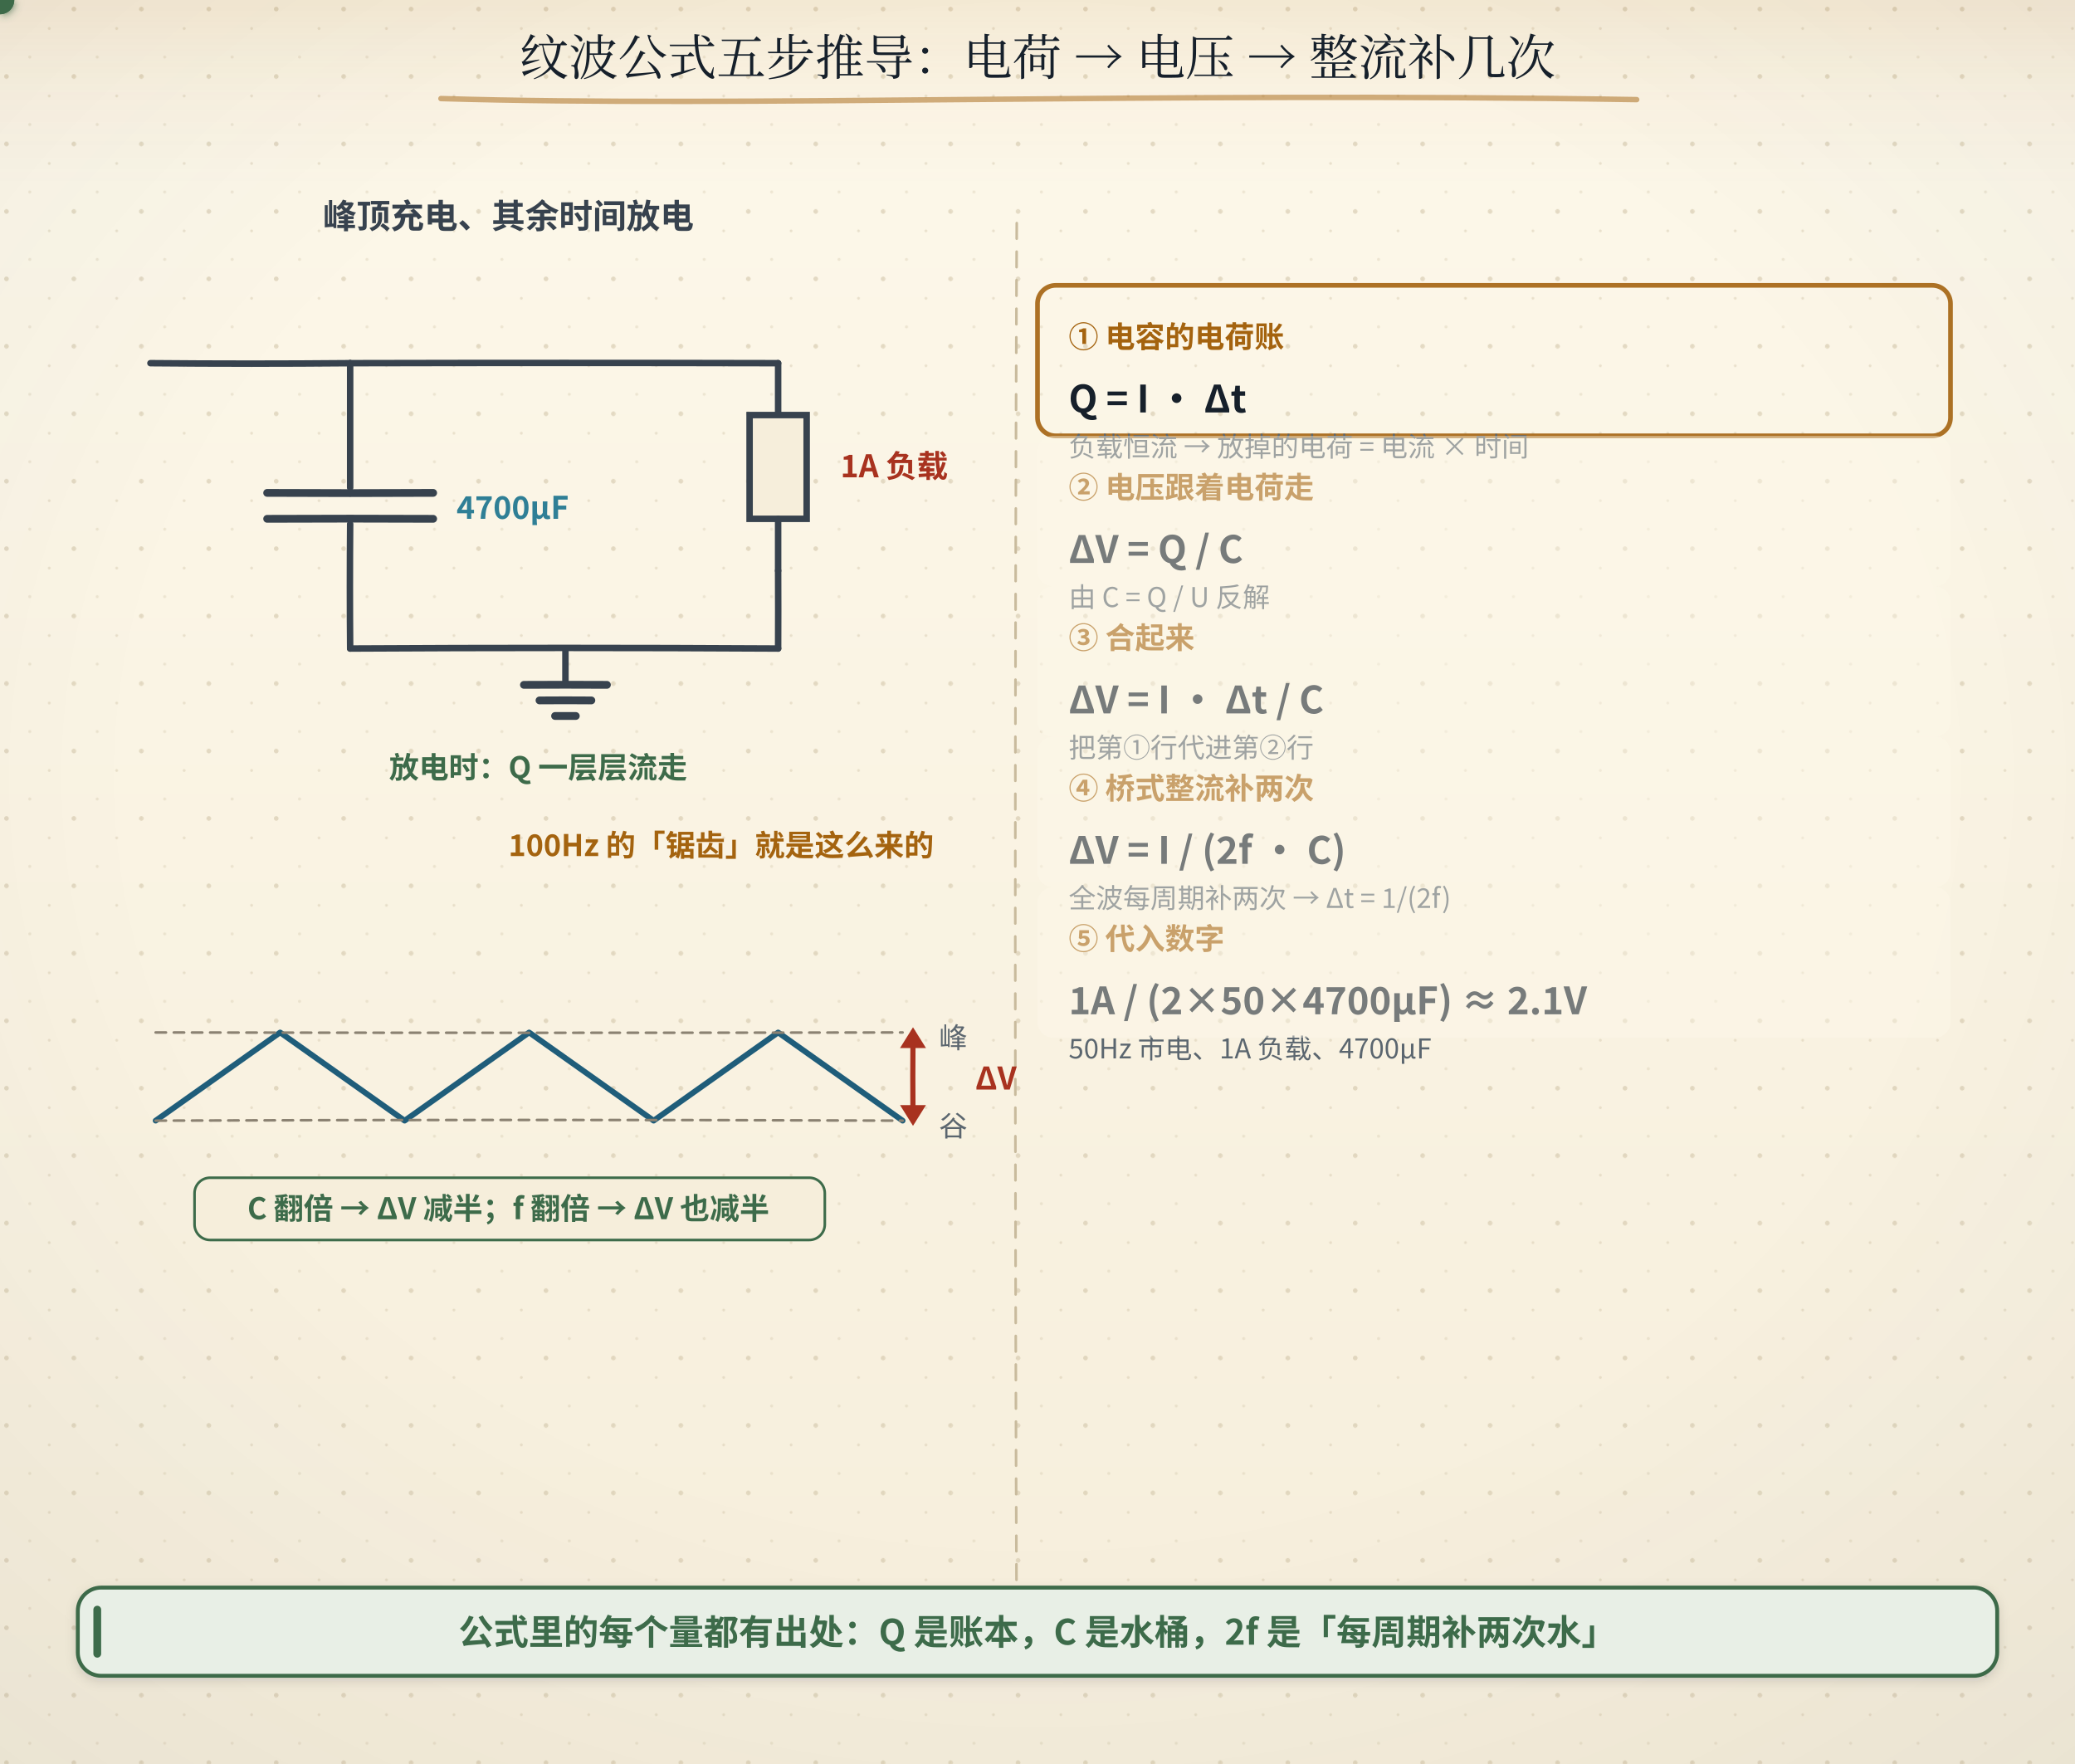
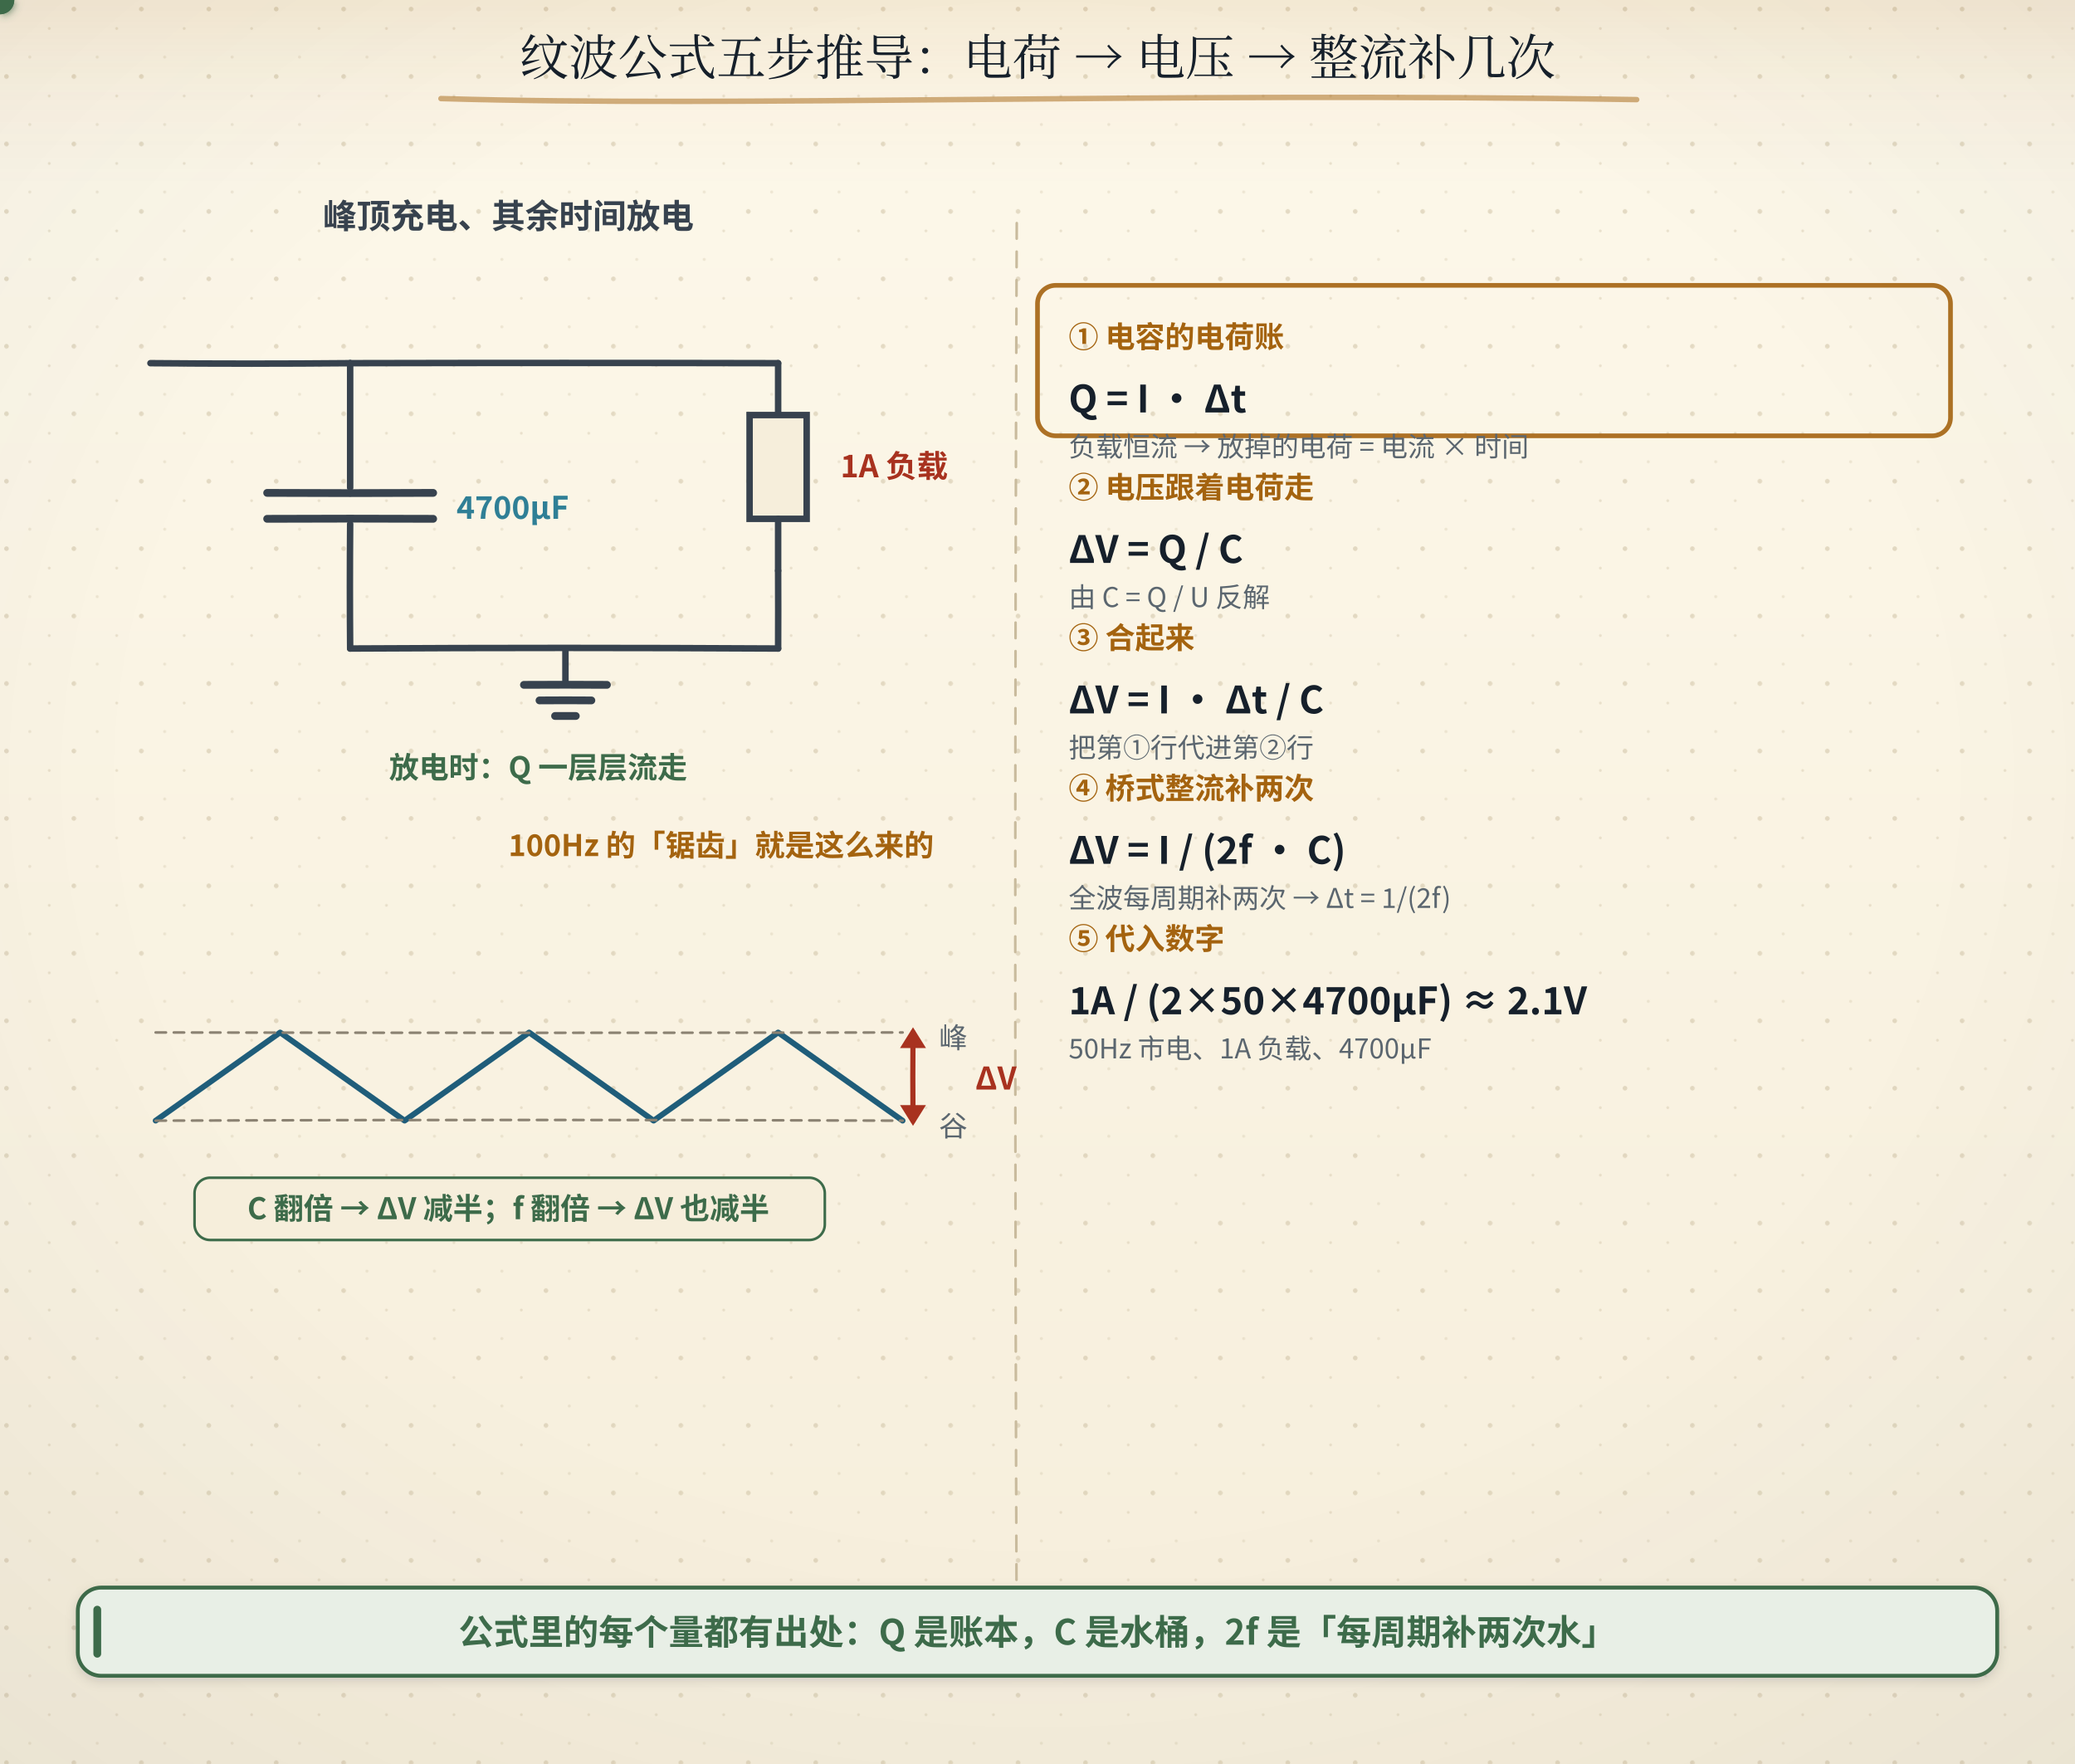
<svg xmlns="http://www.w3.org/2000/svg" width="800" height="680" viewBox="0 0 800 680" role="img" aria-labelledby="ttl">
  <defs>
    <linearGradient id="bgL" x1="0" y1="0" x2="0" y2="1">
      <stop offset="0" stop-color="#fdf8ea" />
      <stop offset="1" stop-color="#f6eedb" />
    </linearGradient>
    <linearGradient id="bgD" x1="0" y1="0" x2="0" y2="1">
      <stop offset="0" stop-color="#141310" />
      <stop offset="1" stop-color="#1d1a14" />
    </linearGradient>
    <radialGradient id="vig" cx="0.5" cy="0.44" r="0.78">
      <stop offset="0.55" stop-color="#16202b" stop-opacity="0" />
      <stop offset="1" stop-color="#16202b" stop-opacity="0.055" />
    </radialGradient>
    <linearGradient id="hdr" x1="0" y1="0" x2="0" y2="1">
      <stop offset="0" stop-color="#a4630f" stop-opacity="0.10" />
      <stop offset="0.55" stop-color="#a4630f" stop-opacity="0.028" />
      <stop offset="1" stop-color="#a4630f" stop-opacity="0" />
    </linearGradient>
    <linearGradient id="hdrD" x1="0" y1="0" x2="0" y2="1">
      <stop offset="0" stop-color="#dcab63" stop-opacity="0.13" />
      <stop offset="0.55" stop-color="#dcab63" stop-opacity="0.04" />
      <stop offset="1" stop-color="#dcab63" stop-opacity="0" />
    </linearGradient>
    <pattern id="dots" width="26" height="26" patternUnits="userSpaceOnUse">
      <circle cx="2.5" cy="3.5" r="0.9" fill="#c9bb9d" />
      <circle cx="19" cy="11" r="0.55" fill="#c9bb9d" opacity="0.7" />
      <circle cx="11.5" cy="22" r="0.6" fill="#c9bb9d" opacity="0.55" />
    </pattern>
    <filter id="soft" x="-40%" y="-40%" width="180%" height="180%">
      <feDropShadow dx="0" dy="1.4" stdDeviation="2" flood-color="#16202b" flood-opacity="0.13" />
    </filter>
    <filter id="pglow" x="-70%" y="-70%" width="240%" height="240%">
      <feGaussianBlur stdDeviation="1.7" result="b" />
      <feMerge>
        <feMergeNode in="b" />
        <feMergeNode in="SourceGraphic" />
      </feMerge>
    </filter>
  </defs>
  <rect class="page-bg" width="800" height="680" fill="url(#bgL)" />
  <rect class="page-grain" width="800" height="680" fill="url(#dots)" />
  <rect class="page-vig" width="800" height="680" fill="url(#vig)" />
  <rect class="page-hdr" width="800" height="72" fill="url(#hdr)" />
  <style>
text{font-family:"Segoe UI","Microsoft YaHei","PingFang SC","Hiragino Sans GB","Noto Sans CJK SC","Source Han Sans SC","Noto Sans SC",sans-serif;}
line,path,polyline,polygon{stroke-linecap:round;stroke-linejoin:round}
.page-bg{fill:url(#bgL)}
.page-grain{opacity:.5}
.page-vig{opacity:1}
.page-hdr{fill:url(#hdr)}
@media (prefers-color-scheme: dark){
.page-bg{fill:url(#bgD)}
.page-grain{opacity:.34}
.page-vig{opacity:.5}
.page-hdr{fill:url(#hdrD)}
[fill="#fdf8ea"]{fill:#141310}
[stroke="#fdf8ea"]{stroke:#141310}
[fill="#f6eedb"]{fill:#1d1a14}
[stroke="#f6eedb"]{stroke:#1d1a14}
[fill="#e0d3b8"]{fill:#3b3529}
[stroke="#e0d3b8"]{stroke:#3b3529}
[fill="#c9bb9d"]{fill:#4a4436}
[stroke="#c9bb9d"]{stroke:#4a4436}
[fill="#16202b"]{fill:#ece4d3}
[stroke="#16202b"]{stroke:#ece4d3}
[fill="#37424e"]{fill:#cfc6b4}
[stroke="#37424e"]{stroke:#cfc6b4}
[fill="#5b666f"]{fill:#a79e8b}
[stroke="#5b666f"]{stroke:#a79e8b}
[fill="#8b8272"]{fill:#857c6c}
[stroke="#8b8272"]{stroke:#857c6c}
text[fill="#fdf8ea"]{fill:#f9f3e3}
[fill="#e6eff3"]{fill:#17262e}
[fill="#e4f1f3"]{fill:#15262a}
[fill="#e8efe6"]{fill:#182418}
[fill="#f6e7e1"]{fill:#281a16}
[fill="#f7eedb"]{fill:#292114}
[fill="#efe8ee"]{fill:#241c22}
text[fill="#1f5d7a"]{fill:#7fb7cf}
:is(rect,circle,path,line,polygon,polyline,ellipse,g)[fill="#1f5d7a"]{fill:#2b4d5f}
[stroke="#1f5d7a"]{stroke:#6fa3b9}
text[fill="#2f7f96"]{fill:#8ac9d8}
:is(rect,circle,path,line,polygon,polyline,ellipse,g)[fill="#2f7f96"]{fill:#2b5660}
[stroke="#2f7f96"]{stroke:#77b2c1}
text[fill="#3d6b4a"]{fill:#98c096}
:is(rect,circle,path,line,polygon,polyline,ellipse,g)[fill="#3d6b4a"]{fill:#2f4a33}
[stroke="#3d6b4a"]{stroke:#7aa87c}
text[fill="#a8321f"]{fill:#e0907a}
:is(rect,circle,path,line,polygon,polyline,ellipse,g)[fill="#a8321f"]{fill:#55231b}
[stroke="#a8321f"]{stroke:#c07a63}
text[fill="#a4630f"]{fill:#dcab63}
:is(rect,circle,path,line,polygon,polyline,ellipse,g)[fill="#a4630f"]{fill:#553a17}
[stroke="#a4630f"]{stroke:#c08a45}
text[fill="#6b3f63"]{fill:#c4a2bf}
:is(rect,circle,path,line,polygon,polyline,ellipse,g)[fill="#6b3f63"]{fill:#452c40}
[stroke="#6b3f63"]{stroke:#a17c9b}
}
</style>
  <path d="M170 38 c 115 3.4 276 -2.6 461 0.4" fill="none" stroke="#a4630f" stroke-width="2.1" stroke-linecap="round" opacity="0.5" />
  <text x="400" y="29" text-anchor="middle" font-size="19" font-weight="bold" fill="#16202b" style="font-family:'KaiTi','STKaiti','Kaiti SC','LXGW WenKai','Noto Serif CJK SC','Source Han Serif SC','Songti SC','SimSun','Noto Serif SC',serif;font-weight:400">纹波公式五步推导：电荷 → 电压 → 整流补几次</text>
  <path d="M392 86 Q390.86 361.00 392 636" fill="none" stroke="#c9bb9d" stroke-width="1" stroke-dasharray="6,5" />
  <text x="196" y="88" text-anchor="middle" font-size="13" font-weight="bold" fill="#37424e">峰顶充电、其余时间放电</text>
  <path d="M58 140 Q96.50 140.35 135 140" fill="none" stroke="#37424e" stroke-width="2.5" />
  <path d="M135 140 Q134.97 164.00 135 188" fill="none" stroke="#37424e" stroke-width="2.5" />
  <path d="M103 190 Q135.00 190.17 167 190" fill="none" stroke="#37424e" stroke-width="3" />
  <path d="M103 200 Q135.00 199.86 167 200" fill="none" stroke="#37424e" stroke-width="3" />
  <path d="M135 202 Q134.80 226.00 135 250" fill="none" stroke="#37424e" stroke-width="2.5" />
  <text x="176" y="200" font-size="12" font-weight="bold" fill="#2f7f96">4700µF</text>
  <path d="M135 140 Q217.50 139.81 300 140" fill="none" stroke="#37424e" stroke-width="2.5" />
  <path d="M300 140 Q299.97 150.00 300 160" fill="none" stroke="#37424e" stroke-width="2.5" />
  <rect x="289" y="160" width="22" height="40" fill="#f6eedb" stroke="#37424e" stroke-width="2.5" />
  <path d="M300 200 Q299.98 210.00 300 220" fill="none" stroke="#37424e" stroke-width="2.5" />
  <text x="324" y="184" font-size="12" font-weight="bold" fill="#a8321f">1A 负载</text>
  <path d="M300 220 Q300.07 235.00 300 250" fill="none" stroke="#37424e" stroke-width="2.5" />
  <path d="M135 250 Q217.50 249.53 300 250" fill="none" stroke="#37424e" stroke-width="2.5" />
  <path d="M218 250 Q218.04 257.00 218 264" fill="none" stroke="#37424e" stroke-width="2.5" />
  <path d="M202 264 Q218.00 263.91 234 264" fill="none" stroke="#37424e" stroke-width="3" />
  <path d="M208 270 Q218.00 269.92 228 270" fill="none" stroke="#37424e" stroke-width="3" />
  <line x1="214" y1="276" x2="222" y2="276" stroke="#37424e" stroke-width="3" />
  <polyline points="60,432 108,398 156,432 204,398 252,432 300,398 348,432" fill="none" stroke="#1f5d7a" stroke-width="2.2" />
  <path d="M60 398 Q204.00 398.26 348 398" fill="none" stroke="#8b8272" stroke-width="1" stroke-dasharray="4,3" />
  <path d="M60 432 Q204.00 431.45 348 432" fill="none" stroke="#8b8272" stroke-width="1" stroke-dasharray="4,3" />
  <text x="362" y="404" font-size="11" fill="#5b666f">峰</text>
  <text x="362" y="438" font-size="11" fill="#5b666f">谷</text>
  <g filter="url(#pglow)">
    <circle r="5.5" fill="#3d6b4a">
      <animateMotion dur="16s" begin="-0.50s" repeatCount="indefinite" path="M58,140 L135,140 L135,188" keyPoints="0;0.3;0.7;1" keyTimes="0;0.35;0.65;1" calcMode="linear" />
    </circle>
    <circle r="5.5" fill="#3d6b4a">
      <animateMotion dur="16s" begin="7.50s" repeatCount="indefinite" path="M58,140 L135,140 L135,188" keyPoints="0;0.3;0.7;1" keyTimes="0;0.35;0.65;1" calcMode="linear" />
    </circle>
  </g>
  <text x="150" y="300" font-size="11.5" font-weight="bold" fill="#3d6b4a">放电时：Q 一层层流走</text>
  <path d="M352 398 Q351.85 415.00 352 432" fill="none" stroke="#a8321f" stroke-width="2" />
  <polygon points="347,404 352,396 357,404" fill="#a8321f" />
  <polygon points="347,426 352,434 357,426" fill="#a8321f" />
  <text x="376" y="420" font-size="12" font-weight="bold" fill="#a8321f">ΔV</text>
  <text x="196" y="330" font-size="11.5" font-weight="bold" fill="#a4630f">100Hz 的「锯齿」就是这么来的</text>
  <rect x="75" y="454" width="243" height="24" rx="6" fill="#f6eedb" stroke="#3d6b4a" stroke-width="1" />
  <text x="196" y="470" text-anchor="middle" font-size="11.5" font-weight="bold" fill="#3d6b4a">C 翻倍 → ΔV 减半；f 翻倍 → ΔV 也减半</text>
  <rect x="400" y="110" width="352" height="58" rx="7" fill="none" stroke="#a4630f" stroke-width="1.8" opacity="0.9">
    <animate attributeName="y" values="134;192;250;308;366;366" keyTimes="0;0.2;0.4;0.6;0.8;1" calcMode="discrete" dur="16s" repeatCount="indefinite" />
  </rect>
  <text x="412" y="134" font-size="11.5" font-weight="bold" fill="#a4630f">① 电容的电荷账</text>
  <text x="412" y="159" font-size="14.5" font-weight="bold" fill="#16202b">Q = I · Δt</text>
  <text x="412" y="176" font-size="10.5" fill="#5b666f">负载恒流 → 放掉的电荷 = 电流 × 时间</text>
  <text x="412" y="192" font-size="11.5" font-weight="bold" fill="#a4630f">② 电压跟着电荷走</text>
  <text x="412" y="217" font-size="14.5" font-weight="bold" fill="#16202b">ΔV = Q / C</text>
  <text x="412" y="234" font-size="10.5" fill="#5b666f">由 C = Q / U 反解</text>
-   <rect x="400" y="168" width="352" height="58" rx="6" fill="#fdf8ea" opacity="0.42">
+   <rect x="400" y="168" width="352" height="58" rx="6" fill="#fdf8ea" opacity="0">
    <animate attributeName="opacity" values="0.42;0.42;0;0" keyTimes="0;0.2;0.23;1" dur="16s" repeatCount="indefinite" />
  </rect>
  <text x="412" y="250" font-size="11.5" font-weight="bold" fill="#a4630f">③ 合起来</text>
  <text x="412" y="275" font-size="14.5" font-weight="bold" fill="#16202b">ΔV = I · Δt / C</text>
  <text x="412" y="292" font-size="10.5" fill="#5b666f">把第①行代进第②行</text>
-   <rect x="400" y="226" width="352" height="58" rx="6" fill="#fdf8ea" opacity="0.42">
+   <rect x="400" y="226" width="352" height="58" rx="6" fill="#fdf8ea" opacity="0">
    <animate attributeName="opacity" values="0.42;0.42;0;0" keyTimes="0;0.4;0.43;1" dur="16s" repeatCount="indefinite" />
  </rect>
  <text x="412" y="308" font-size="11.5" font-weight="bold" fill="#a4630f">④ 桥式整流补两次</text>
  <text x="412" y="333" font-size="14.5" font-weight="bold" fill="#16202b">ΔV = I / (2f · C)</text>
  <text x="412" y="350" font-size="10.5" fill="#5b666f">全波每周期补两次 → Δt = 1/(2f)</text>
-   <rect x="400" y="284" width="352" height="58" rx="6" fill="#fdf8ea" opacity="0.42">
+   <rect x="400" y="284" width="352" height="58" rx="6" fill="#fdf8ea" opacity="0">
    <animate attributeName="opacity" values="0.42;0.42;0;0" keyTimes="0;0.6;0.63;1" dur="16s" repeatCount="indefinite" />
  </rect>
  <text x="412" y="366" font-size="11.5" font-weight="bold" fill="#a4630f">⑤ 代入数字</text>
  <text x="412" y="391" font-size="14.5" font-weight="bold" fill="#16202b">1A / (2×50×4700µF) ≈ 2.1V</text>
  <text x="412" y="408" font-size="10.5" fill="#5b666f">50Hz 市电、1A 负载、4700µF</text>
-   <rect x="400" y="342" width="352" height="58" rx="6" fill="#fdf8ea" opacity="0.42">
+   <rect x="400" y="342" width="352" height="58" rx="6" fill="#fdf8ea" opacity="0">
    <animate attributeName="opacity" values="0.42;0.42;0;0" keyTimes="0;0.8;0.83;1" dur="16s" repeatCount="indefinite" />
  </rect>
  <g>
    <rect x="30" y="612" width="740" height="34.0" rx="9" fill="#e8efe6" stroke="#3d6b4a" stroke-width="1.5" filter="url(#soft)" />
    <rect x="36" y="619" width="3" height="20.0" rx="1.5" fill="#3d6b4a" />
    <text x="400" y="634.0" text-anchor="middle" font-size="13.5" font-weight="bold" fill="#3d6b4a">公式里的每个量都有出处：Q 是账本，C 是水桶，2f 是「每周期补两次水」</text>
  </g>
</svg>
